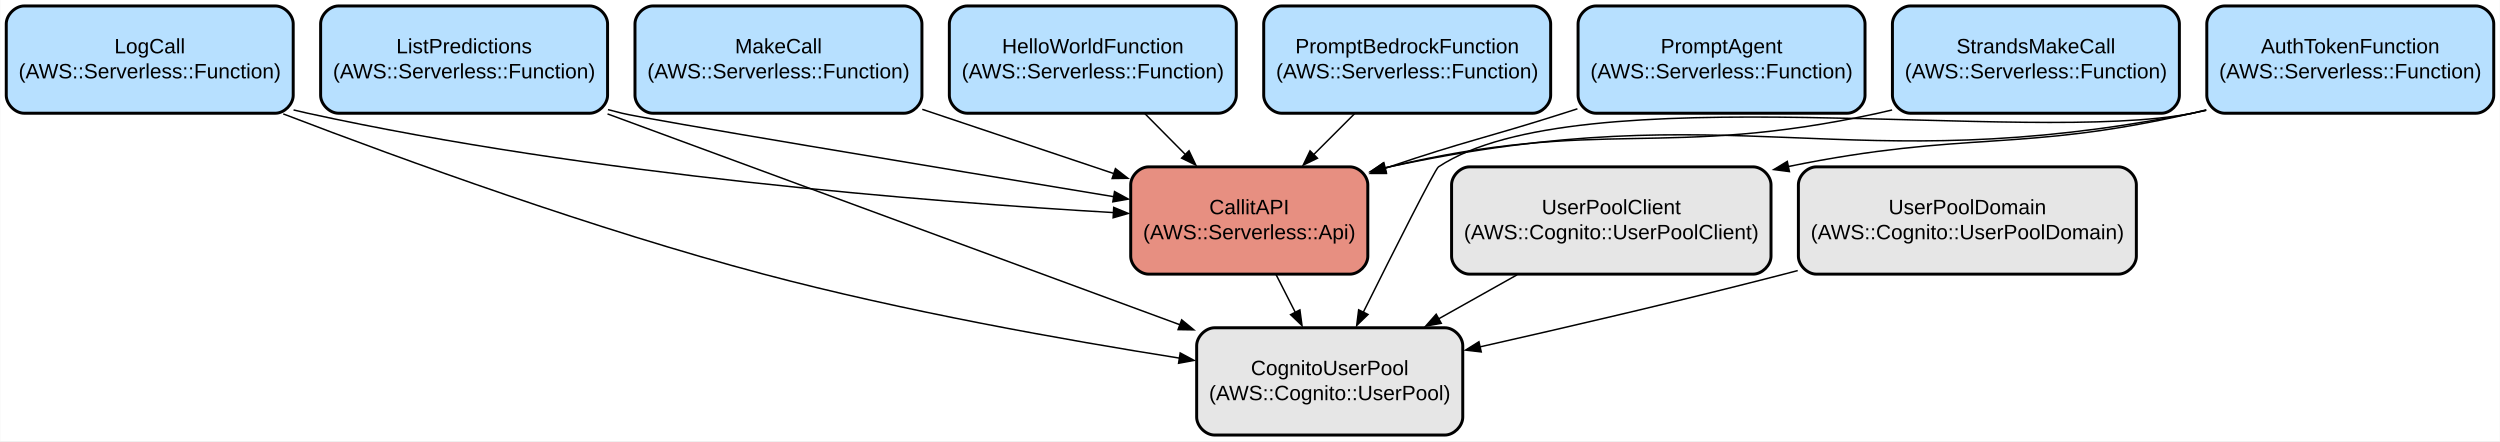
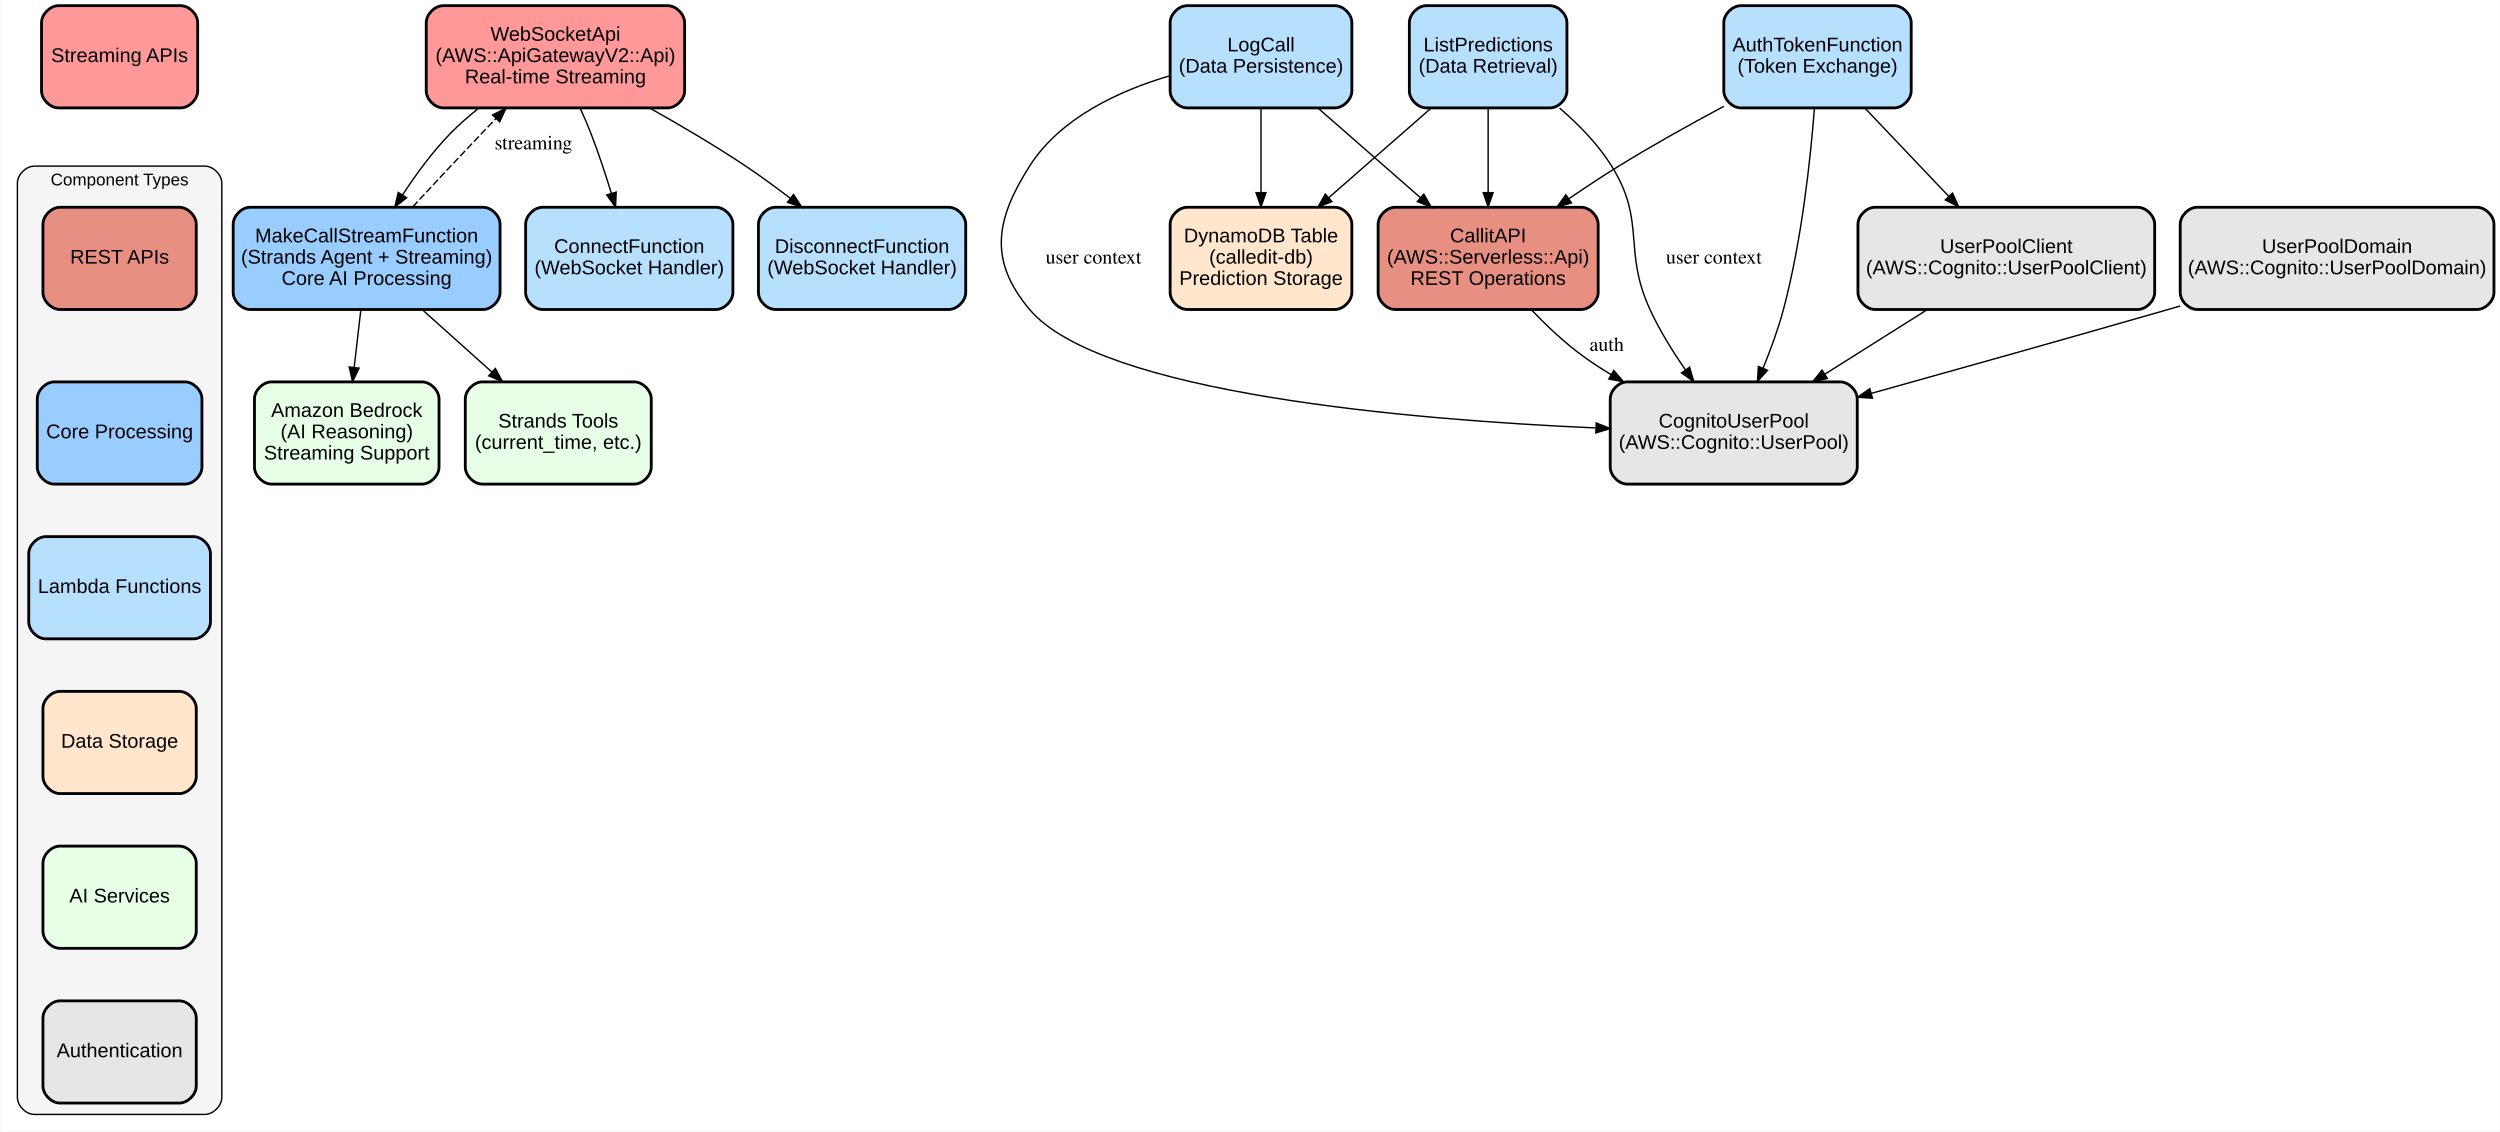
- <svg xmlns="http://www.w3.org/2000/svg" width="1678pt" height="296pt" viewBox="0.00 0.00 1677.60 296.00">
-   <g id="graph0" class="graph" transform="scale(1 1) rotate(0) translate(4 292)">
-     <polygon fill="white" stroke="none" points="-4,4 -4,-292 1673.6,-292 1673.6,4 -4,4" />
+ <svg xmlns="http://www.w3.org/2000/svg" width="1761pt" height="797pt" viewBox="0.00 0.00 1760.50 797.00">
+   <g id="graph0" class="graph" transform="scale(1 1) rotate(0) translate(4 793)">
+     <polygon fill="white" stroke="transparent" points="-4,4 -4,-793 1756.5,-793 1756.5,4 -4,4" />
+     <g id="clust1" class="cluster">
+       <path fill="#f5f5f5" stroke="black" d="M20,-8C20,-8 140,-8 140,-8 146,-8 152,-14 152,-20 152,-20 152,-664 152,-664 152,-670 146,-676 140,-676 140,-676 20,-676 20,-676 14,-676 8,-670 8,-664 8,-664 8,-20 8,-20 8,-14 14,-8 20,-8" />
+       <text text-anchor="middle" x="80" y="-662.4" font-family="Arial" font-size="12.00">Component Types</text>
+     </g>
    <g id="node1" class="node">
-       <path fill="#e78f81" stroke="black" stroke-width="2" d="M901.87,-180C901.87,-180 766.73,-180 766.73,-180 760.73,-180 754.73,-174 754.73,-168 754.73,-168 754.73,-120 754.73,-120 754.73,-114 760.73,-108 766.73,-108 766.73,-108 901.87,-108 901.87,-108 907.87,-108 913.87,-114 913.87,-120 913.87,-120 913.87,-168 913.87,-168 913.87,-174 907.87,-180 901.87,-180" />
-       <text text-anchor="middle" x="834.3" y="-148.2" font-family="Arial" font-size="14.00">CallitAPI</text>
-       <text text-anchor="middle" x="834.3" y="-131.4" font-family="Arial" font-size="14.00">(AWS::Serverless::Api)</text>
+       <path fill="#ff9999" stroke="black" stroke-width="2" d="M123,-789C123,-789 37,-789 37,-789 31,-789 25,-783 25,-777 25,-777 25,-729 25,-729 25,-723 31,-717 37,-717 37,-717 123,-717 123,-717 129,-717 135,-723 135,-729 135,-729 135,-777 135,-777 135,-783 129,-789 123,-789" />
+       <text text-anchor="middle" x="80" y="-749.3" font-family="Arial" font-size="14.00">Streaming APIs</text>
+     </g>
+     <g id="node2" class="node">
+       <path fill="#e78f81" stroke="black" stroke-width="2" d="M122,-647C122,-647 38,-647 38,-647 32,-647 26,-641 26,-635 26,-635 26,-587 26,-587 26,-581 32,-575 38,-575 38,-575 122,-575 122,-575 128,-575 134,-581 134,-587 134,-587 134,-635 134,-635 134,-641 128,-647 122,-647" />
+       <text text-anchor="middle" x="80" y="-607.3" font-family="Arial" font-size="14.00">REST APIs</text>
+     </g>
+     <g id="node3" class="node">
+       <path fill="#99ccff" stroke="black" stroke-width="2" d="M126,-524C126,-524 34,-524 34,-524 28,-524 22,-518 22,-512 22,-512 22,-464 22,-464 22,-458 28,-452 34,-452 34,-452 126,-452 126,-452 132,-452 138,-458 138,-464 138,-464 138,-512 138,-512 138,-518 132,-524 126,-524" />
+       <text text-anchor="middle" x="80" y="-484.3" font-family="Arial" font-size="14.00">Core Processing</text>
+     </g>
+     <g id="node4" class="node">
+       <path fill="#b7e0ff" stroke="black" stroke-width="2" d="M132,-415C132,-415 28,-415 28,-415 22,-415 16,-409 16,-403 16,-403 16,-355 16,-355 16,-349 22,-343 28,-343 28,-343 132,-343 132,-343 138,-343 144,-349 144,-355 144,-355 144,-403 144,-403 144,-409 138,-415 132,-415" />
+       <text text-anchor="middle" x="80" y="-375.3" font-family="Arial" font-size="14.00">Lambda Functions</text>
+     </g>
+     <g id="node5" class="node">
+       <path fill="#ffe6cc" stroke="black" stroke-width="2" d="M122,-306C122,-306 38,-306 38,-306 32,-306 26,-300 26,-294 26,-294 26,-246 26,-246 26,-240 32,-234 38,-234 38,-234 122,-234 122,-234 128,-234 134,-240 134,-246 134,-246 134,-294 134,-294 134,-300 128,-306 122,-306" />
+       <text text-anchor="middle" x="80" y="-266.3" font-family="Arial" font-size="14.00">Data Storage</text>
+     </g>
+     <g id="node6" class="node">
+       <path fill="#e6ffe6" stroke="black" stroke-width="2" d="M122,-197C122,-197 38,-197 38,-197 32,-197 26,-191 26,-185 26,-185 26,-137 26,-137 26,-131 32,-125 38,-125 38,-125 122,-125 122,-125 128,-125 134,-131 134,-137 134,-137 134,-185 134,-185 134,-191 128,-197 122,-197" />
+       <text text-anchor="middle" x="80" y="-157.3" font-family="Arial" font-size="14.00">AI Services</text>
+     </g>
+     <g id="node7" class="node">
+       <path fill="#e6e6e6" stroke="black" stroke-width="2" d="M122,-88C122,-88 38,-88 38,-88 32,-88 26,-82 26,-76 26,-76 26,-28 26,-28 26,-22 32,-16 38,-16 38,-16 122,-16 122,-16 128,-16 134,-22 134,-28 134,-28 134,-76 134,-76 134,-82 128,-88 122,-88" />
+       <text text-anchor="middle" x="80" y="-48.3" font-family="Arial" font-size="14.00">Authentication</text>
+     </g>
+     <g id="node8" class="node">
+       <path fill="#ff9999" stroke="black" stroke-width="2" d="M466,-789C466,-789 308,-789 308,-789 302,-789 296,-783 296,-777 296,-777 296,-729 296,-729 296,-723 302,-717 308,-717 308,-717 466,-717 466,-717 472,-717 478,-723 478,-729 478,-729 478,-777 478,-777 478,-783 472,-789 466,-789" />
+       <text text-anchor="middle" x="387" y="-764.3" font-family="Arial" font-size="14.00">WebSocketApi</text>
+       <text text-anchor="middle" x="387" y="-749.3" font-family="Arial" font-size="14.00">(AWS::ApiGatewayV2::Api)</text>
+       <text text-anchor="middle" x="387" y="-734.3" font-family="Arial" font-size="14.00">Real-time Streaming</text>
    </g>
    <g id="node10" class="node">
-       <path fill="#e6e6e6" stroke="black" stroke-width="2" d="M965.6,-72C965.6,-72 811,-72 811,-72 805,-72 799,-66 799,-60 799,-60 799,-12 799,-12 799,-6 805,0 811,0 811,0 965.6,0 965.6,0 971.6,0 977.6,-6 977.6,-12 977.6,-12 977.6,-60 977.6,-60 977.6,-66 971.6,-72 965.6,-72" />
-       <text text-anchor="middle" x="888.3" y="-40.2" font-family="Arial" font-size="14.00">CognitoUserPool</text>
-       <text text-anchor="middle" x="888.3" y="-23.4" font-family="Arial" font-size="14.00">(AWS::Cognito::UserPool)</text>
+       <path fill="#99ccff" stroke="black" stroke-width="2" d="M336,-647C336,-647 172,-647 172,-647 166,-647 160,-641 160,-635 160,-635 160,-587 160,-587 160,-581 166,-575 172,-575 172,-575 336,-575 336,-575 342,-575 348,-581 348,-587 348,-587 348,-635 348,-635 348,-641 342,-647 336,-647" />
+       <text text-anchor="middle" x="254" y="-622.3" font-family="Arial" font-size="14.00">MakeCallStreamFunction</text>
+       <text text-anchor="middle" x="254" y="-607.3" font-family="Arial" font-size="14.00">(Strands Agent + Streaming)</text>
+       <text text-anchor="middle" x="254" y="-592.3" font-family="Arial" font-size="14.00">Core AI Processing</text>
    </g>
-     <g id="edge1" class="edge">
-       <path fill="none" stroke="black" d="M852.28,-107.7C856.43,-99.57 860.89,-90.8 865.22,-82.31" />
-       <polygon fill="black" stroke="black" points="868.29,-83.99 869.71,-73.49 862.05,-80.81 868.29,-83.99" />
+     <g id="edge9" class="edge">
+       <path fill="none" stroke="black" d="M333,-716.8C325.94,-711.22 319.07,-705.22 313,-699 300.43,-686.11 288.79,-670.24 279.23,-655.59" />
+       <polygon fill="black" stroke="black" points="282.17,-653.7 273.85,-647.14 276.27,-657.46 282.17,-653.7" />
    </g>
-     <g id="node2" class="node">
-       <path fill="#b7e0ff" stroke="black" stroke-width="2" d="M813.6,-288C813.6,-288 645,-288 645,-288 639,-288 633,-282 633,-276 633,-276 633,-228 633,-228 633,-222 639,-216 645,-216 645,-216 813.6,-216 813.6,-216 819.6,-216 825.6,-222 825.6,-228 825.6,-228 825.6,-276 825.6,-276 825.6,-282 819.6,-288 813.6,-288" />
-       <text text-anchor="middle" x="729.3" y="-256.2" font-family="Arial" font-size="14.00">HelloWorldFunction</text>
-       <text text-anchor="middle" x="729.3" y="-239.4" font-family="Arial" font-size="14.00">(AWS::Serverless::Function)</text>
-     </g>
-     <g id="edge2" class="edge">
-       <path fill="none" stroke="black" d="M764.26,-215.7C773.03,-206.85 782.53,-197.26 791.63,-188.08" />
-       <polygon fill="black" stroke="black" points="793.87,-190.79 798.42,-181.22 788.9,-185.86 793.87,-190.79" />
-     </g>
-     <g id="node3" class="node">
-       <path fill="#b7e0ff" stroke="black" stroke-width="2" d="M1024.6,-288C1024.6,-288 856,-288 856,-288 850,-288 844,-282 844,-276 844,-276 844,-228 844,-228 844,-222 850,-216 856,-216 856,-216 1024.6,-216 1024.6,-216 1030.6,-216 1036.6,-222 1036.6,-228 1036.6,-228 1036.6,-276 1036.6,-276 1036.6,-282 1030.6,-288 1024.6,-288" />
-       <text text-anchor="middle" x="940.3" y="-256.2" font-family="Arial" font-size="14.00">PromptBedrockFunction</text>
-       <text text-anchor="middle" x="940.3" y="-239.4" font-family="Arial" font-size="14.00">(AWS::Serverless::Function)</text>
-     </g>
-     <g id="edge3" class="edge">
-       <path fill="none" stroke="black" d="M905,-215.7C896.15,-206.85 886.56,-197.26 877.38,-188.08" />
-       <polygon fill="black" stroke="black" points="880.06,-185.81 870.51,-181.21 875.11,-190.76 880.06,-185.81" />
-     </g>
-     <g id="node4" class="node">
-       <path fill="#b7e0ff" stroke="black" stroke-width="2" d="M1235.6,-288C1235.6,-288 1067,-288 1067,-288 1061,-288 1055,-282 1055,-276 1055,-276 1055,-228 1055,-228 1055,-222 1061,-216 1067,-216 1067,-216 1235.6,-216 1235.6,-216 1241.6,-216 1247.6,-222 1247.6,-228 1247.6,-228 1247.6,-276 1247.6,-276 1247.6,-282 1241.6,-288 1235.6,-288" />
-       <text text-anchor="middle" x="1151.3" y="-256.2" font-family="Arial" font-size="14.00">PromptAgent</text>
-       <text text-anchor="middle" x="1151.3" y="-239.4" font-family="Arial" font-size="14.00">(AWS::Serverless::Function)</text>
-     </g>
-     <g id="edge4" class="edge">
-       <path fill="none" stroke="black" d="M1054.56,-218.97C1051.44,-217.96 1048.35,-216.97 1045.3,-216 993.47,-199.47 979.81,-197.5 928.3,-180 927.15,-179.61 925.98,-179.21 924.82,-178.81" />
-       <polygon fill="black" stroke="black" points="926.21,-175.59 915.62,-175.6 923.91,-182.2 926.21,-175.59" />
-     </g>
-     <g id="node5" class="node">
-       <path fill="#b7e0ff" stroke="black" stroke-width="2" d="M1446.6,-288C1446.6,-288 1278,-288 1278,-288 1272,-288 1266,-282 1266,-276 1266,-276 1266,-228 1266,-228 1266,-222 1272,-216 1278,-216 1278,-216 1446.6,-216 1446.6,-216 1452.6,-216 1458.6,-222 1458.6,-228 1458.6,-228 1458.6,-276 1458.6,-276 1458.6,-282 1452.6,-288 1446.6,-288" />
-       <text text-anchor="middle" x="1362.3" y="-256.2" font-family="Arial" font-size="14.00">StrandsMakeCall</text>
-       <text text-anchor="middle" x="1362.3" y="-239.4" font-family="Arial" font-size="14.00">(AWS::Serverless::Function)</text>
-     </g>
-     <g id="edge5" class="edge">
-       <path fill="none" stroke="black" d="M1265.77,-218.2C1262.59,-217.42 1259.42,-216.68 1256.3,-216 1113,-184.84 1070.99,-213.84 928.3,-180 927.28,-179.76 926.26,-179.51 925.23,-179.25" />
-       <polygon fill="black" stroke="black" points="926.17,-175.88 915.6,-176.63 924.33,-182.63 926.17,-175.88" />
-     </g>
-     <g id="node6" class="node">
-       <path fill="#b7e0ff" stroke="black" stroke-width="2" d="M602.6,-288C602.6,-288 434,-288 434,-288 428,-288 422,-282 422,-276 422,-276 422,-228 422,-228 422,-222 428,-216 434,-216 434,-216 602.6,-216 602.6,-216 608.6,-216 614.6,-222 614.6,-228 614.6,-228 614.6,-276 614.6,-276 614.6,-282 608.6,-288 602.6,-288" />
-       <text text-anchor="middle" x="518.3" y="-256.2" font-family="Arial" font-size="14.00">MakeCall</text>
-       <text text-anchor="middle" x="518.3" y="-239.4" font-family="Arial" font-size="14.00">(AWS::Serverless::Function)</text>
-     </g>
-     <g id="edge6" class="edge">
-       <path fill="none" stroke="black" d="M614.83,-218.62C655.73,-204.9 703.14,-189 743.41,-175.49" />
-       <polygon fill="black" stroke="black" points="744.49,-178.82 752.86,-172.32 742.26,-172.18 744.49,-178.82" />
-     </g>
-     <g id="node7" class="node">
-       <path fill="#b7e0ff" stroke="black" stroke-width="2" d="M180.6,-288C180.6,-288 12,-288 12,-288 6,-288 0,-282 0,-276 0,-276 0,-228 0,-228 0,-222 6,-216 12,-216 12,-216 180.6,-216 180.6,-216 186.6,-216 192.6,-222 192.6,-228 192.6,-228 192.6,-276 192.6,-276 192.6,-282 186.6,-288 180.6,-288" />
-       <text text-anchor="middle" x="96.3" y="-256.2" font-family="Arial" font-size="14.00">LogCall</text>
-       <text text-anchor="middle" x="96.3" y="-239.4" font-family="Arial" font-size="14.00">(AWS::Serverless::Function)</text>
+     <g id="node11" class="node">
+       <path fill="#b7e0ff" stroke="black" stroke-width="2" d="M500,-647C500,-647 378,-647 378,-647 372,-647 366,-641 366,-635 366,-635 366,-587 366,-587 366,-581 372,-575 378,-575 378,-575 500,-575 500,-575 506,-575 512,-581 512,-587 512,-587 512,-635 512,-635 512,-641 506,-647 500,-647" />
+       <text text-anchor="middle" x="439" y="-614.8" font-family="Arial" font-size="14.00">ConnectFunction</text>
+       <text text-anchor="middle" x="439" y="-599.8" font-family="Arial" font-size="14.00">(WebSocket Handler)</text>
    </g>
    <g id="edge7" class="edge">
-       <path fill="none" stroke="black" d="M192.83,-218.21C196.01,-217.42 199.18,-216.68 202.3,-216 392.14,-174.46 619.68,-156.48 743.34,-149.3" />
-       <polygon fill="black" stroke="black" points="743.32,-152.81 753.11,-148.74 742.93,-145.82 743.32,-152.81" />
+       <path fill="none" stroke="black" d="M404.37,-716.95C407.07,-711.02 409.71,-704.88 412,-699 417.26,-685.48 422.21,-670.48 426.41,-656.79" />
+       <polygon fill="black" stroke="black" points="429.8,-657.68 429.32,-647.1 423.09,-655.67 429.8,-657.68" />
+     </g>
+     <g id="node12" class="node">
+       <path fill="#b7e0ff" stroke="black" stroke-width="2" d="M664,-647C664,-647 542,-647 542,-647 536,-647 530,-641 530,-635 530,-635 530,-587 530,-587 530,-581 536,-575 542,-575 542,-575 664,-575 664,-575 670,-575 676,-581 676,-587 676,-587 676,-635 676,-635 676,-641 670,-647 664,-647" />
+       <text text-anchor="middle" x="603" y="-614.8" font-family="Arial" font-size="14.00">DisconnectFunction</text>
+       <text text-anchor="middle" x="603" y="-599.8" font-family="Arial" font-size="14.00">(WebSocket Handler)</text>
    </g>
    <g id="edge8" class="edge">
-       <path fill="none" stroke="black" d="M185.92,-215.54C268.58,-183.88 395.24,-138 508.3,-108 601.81,-83.18 710.51,-63.8 787.63,-51.6" />
-       <polygon fill="black" stroke="black" points="787.95,-55.1 797.28,-50.09 786.86,-48.18 787.95,-55.1" />
+       <path fill="none" stroke="black" d="M453.25,-716.96C475.22,-704.67 499.54,-690.34 521,-676 531.42,-669.03 542.23,-661.13 552.43,-653.32" />
+       <polygon fill="black" stroke="black" points="554.71,-655.99 560.48,-647.1 550.43,-650.45 554.71,-655.99" />
    </g>
-     <g id="node8" class="node">
-       <path fill="#b7e0ff" stroke="black" stroke-width="2" d="M391.6,-288C391.6,-288 223,-288 223,-288 217,-288 211,-282 211,-276 211,-276 211,-228 211,-228 211,-222 217,-216 223,-216 223,-216 391.6,-216 391.6,-216 397.6,-216 403.6,-222 403.6,-228 403.6,-228 403.6,-276 403.6,-276 403.6,-282 397.6,-288 391.6,-288" />
-       <text text-anchor="middle" x="307.3" y="-256.2" font-family="Arial" font-size="14.00">ListPredictions</text>
-       <text text-anchor="middle" x="307.3" y="-239.4" font-family="Arial" font-size="14.00">(AWS::Serverless::Function)</text>
+     <g id="node9" class="node">
+       <path fill="#e78f81" stroke="black" stroke-width="2" d="M1109.5,-647C1109.5,-647 978.5,-647 978.5,-647 972.5,-647 966.5,-641 966.5,-635 966.5,-635 966.5,-587 966.5,-587 966.5,-581 972.5,-575 978.5,-575 978.5,-575 1109.5,-575 1109.5,-575 1115.5,-575 1121.5,-581 1121.5,-587 1121.5,-587 1121.5,-635 1121.5,-635 1121.5,-641 1115.5,-647 1109.5,-647" />
+       <text text-anchor="middle" x="1044" y="-622.3" font-family="Arial" font-size="14.00">CallitAPI</text>
+       <text text-anchor="middle" x="1044" y="-607.3" font-family="Arial" font-size="14.00">(AWS::Serverless::Api)</text>
+       <text text-anchor="middle" x="1044" y="-592.3" font-family="Arial" font-size="14.00">REST Operations</text>
    </g>
-     <g id="edge9" class="edge">
-       <path fill="none" stroke="black" d="M403.89,-218.44C407.05,-217.59 410.2,-216.77 413.3,-216 429.22,-212.05 624.47,-179.61 743.39,-159.97" />
-       <polygon fill="black" stroke="black" points="743.87,-163.44 753.16,-158.36 742.73,-156.53 743.87,-163.44" />
+     <g id="node16" class="node">
+       <path fill="#e6e6e6" stroke="black" stroke-width="2" d="M1292,-524C1292,-524 1142,-524 1142,-524 1136,-524 1130,-518 1130,-512 1130,-512 1130,-464 1130,-464 1130,-458 1136,-452 1142,-452 1142,-452 1292,-452 1292,-452 1298,-452 1304,-458 1304,-464 1304,-464 1304,-512 1304,-512 1304,-518 1298,-524 1292,-524" />
+       <text text-anchor="middle" x="1217" y="-491.8" font-family="Arial" font-size="14.00">CognitoUserPool</text>
+       <text text-anchor="middle" x="1217" y="-476.8" font-family="Arial" font-size="14.00">(AWS::Cognito::UserPool)</text>
+     </g>
+     <g id="edge13" class="edge">
+       <path fill="none" stroke="black" d="M1074.38,-574.82C1085.22,-563.5 1097.99,-551.45 1111,-542 1117.2,-537.49 1123.85,-533.18 1130.67,-529.09" />
+       <polygon fill="black" stroke="black" points="1132.49,-532.08 1139.39,-524.04 1128.98,-526.02 1132.49,-532.08" />
+       <text text-anchor="middle" x="1127.5" y="-545.8" font-family="Times,serif" font-size="14.00">auth</text>
+     </g>
+     <g id="edge12" class="edge">
+       <path fill="none" stroke="black" stroke-dasharray="5,2" d="M286.5,-647.33C301.22,-663.22 318.89,-682.14 335,-699 338.28,-702.43 341.69,-705.97 345.13,-709.52" />
+       <polygon fill="black" stroke="black" points="342.7,-712.05 352.19,-716.77 347.72,-707.17 342.7,-712.05" />
+       <text text-anchor="middle" x="371.5" y="-687.8" font-family="Times,serif" font-size="14.00">streaming</text>
+     </g>
+     <g id="node20" class="node">
+       <path fill="#e6ffe6" stroke="black" stroke-width="2" d="M293,-524C293,-524 187,-524 187,-524 181,-524 175,-518 175,-512 175,-512 175,-464 175,-464 175,-458 181,-452 187,-452 187,-452 293,-452 293,-452 299,-452 305,-458 305,-464 305,-464 305,-512 305,-512 305,-518 299,-524 293,-524" />
+       <text text-anchor="middle" x="240" y="-499.3" font-family="Arial" font-size="14.00">Amazon Bedrock</text>
+       <text text-anchor="middle" x="240" y="-484.3" font-family="Arial" font-size="14.00">(AI Reasoning)</text>
+       <text text-anchor="middle" x="240" y="-469.3" font-family="Arial" font-size="14.00">Streaming Support</text>
    </g>
    <g id="edge10" class="edge">
-       <path fill="none" stroke="black" d="M403.57,-215.54C509.84,-176.4 680.1,-113.68 787.97,-73.95" />
-       <polygon fill="black" stroke="black" points="788.94,-77.33 797.12,-70.59 786.52,-70.76 788.94,-77.33" />
+       <path fill="none" stroke="black" d="M249.91,-574.68C248.45,-562 246.77,-547.54 245.22,-534.14" />
+       <polygon fill="black" stroke="black" points="248.69,-533.69 244.07,-524.16 241.74,-534.49 248.69,-533.69" />
    </g>
-     <g id="node9" class="node">
-       <path fill="#b7e0ff" stroke="black" stroke-width="2" d="M1657.6,-288C1657.6,-288 1489,-288 1489,-288 1483,-288 1477,-282 1477,-276 1477,-276 1477,-228 1477,-228 1477,-222 1483,-216 1489,-216 1489,-216 1657.6,-216 1657.6,-216 1663.6,-216 1669.6,-222 1669.6,-228 1669.6,-228 1669.6,-276 1669.6,-276 1669.6,-282 1663.6,-288 1657.6,-288" />
-       <text text-anchor="middle" x="1573.3" y="-256.2" font-family="Arial" font-size="14.00">AuthTokenFunction</text>
-       <text text-anchor="middle" x="1573.3" y="-239.4" font-family="Arial" font-size="14.00">(AWS::Serverless::Function)</text>
+     <g id="node21" class="node">
+       <path fill="#e6ffe6" stroke="black" stroke-width="2" d="M442.5,-524C442.5,-524 335.5,-524 335.5,-524 329.5,-524 323.5,-518 323.5,-512 323.5,-512 323.5,-464 323.5,-464 323.5,-458 329.5,-452 335.5,-452 335.5,-452 442.5,-452 442.5,-452 448.5,-452 454.5,-458 454.5,-464 454.5,-464 454.5,-512 454.5,-512 454.5,-518 448.5,-524 442.5,-524" />
+       <text text-anchor="middle" x="389" y="-491.8" font-family="Arial" font-size="14.00">Strands Tools</text>
+       <text text-anchor="middle" x="389" y="-476.8" font-family="Arial" font-size="14.00">(current_time, etc.)</text>
    </g>
    <g id="edge11" class="edge">
-       <path fill="none" stroke="black" d="M1476.51,-217.96C1473.42,-217.25 1470.34,-216.59 1467.3,-216 1231.66,-170 1163.04,-230.42 928.3,-180 927.29,-179.78 926.29,-179.56 925.27,-179.33" />
-       <polygon fill="black" stroke="black" points="926.37,-175.99 915.81,-176.92 924.64,-182.78 926.37,-175.99" />
+       <path fill="none" stroke="black" d="M293.41,-574.68C308.66,-561.01 326.24,-545.25 342.13,-531.01" />
+       <polygon fill="black" stroke="black" points="344.66,-533.44 349.77,-524.16 339.99,-528.23 344.66,-533.44" />
    </g>
-     <g id="edge12" class="edge">
-       <path fill="none" stroke="black" d="M1476.51,-217.98C1473.42,-217.26 1470.34,-216.6 1467.3,-216 1356.71,-194.16 1055.29,-242.24 961.3,-180 958.99,-178.47 931.38,-123.66 910.8,-82.36" />
-       <polygon fill="black" stroke="black" points="914,-80.93 906.41,-73.54 907.73,-84.05 914,-80.93" />
-     </g>
-     <g id="node11" class="node">
-       <path fill="#e6e6e6" stroke="black" stroke-width="2" d="M1172.5,-180C1172.5,-180 982.1,-180 982.1,-180 976.1,-180 970.1,-174 970.1,-168 970.1,-168 970.1,-120 970.1,-120 970.1,-114 976.1,-108 982.1,-108 982.1,-108 1172.5,-108 1172.5,-108 1178.5,-108 1184.5,-114 1184.5,-120 1184.5,-120 1184.5,-168 1184.5,-168 1184.5,-174 1178.5,-180 1172.5,-180" />
-       <text text-anchor="middle" x="1077.3" y="-148.2" font-family="Arial" font-size="14.00">UserPoolClient</text>
-       <text text-anchor="middle" x="1077.3" y="-131.4" font-family="Arial" font-size="14.00">(AWS::Cognito::UserPoolClient)</text>
-     </g>
-     <g id="edge13" class="edge">
-       <path fill="none" stroke="black" d="M1476.75,-218.29C1473.57,-217.48 1470.42,-216.71 1467.3,-216 1351.5,-189.49 1316.04,-204.67 1195.98,-180.21" />
-       <polygon fill="black" stroke="black" points="1196.86,-176.82 1186.36,-178.19 1195.43,-183.67 1196.86,-176.82" />
+     <g id="node13" class="node">
+       <path fill="#b7e0ff" stroke="black" stroke-width="2" d="M936,-789C936,-789 832,-789 832,-789 826,-789 820,-783 820,-777 820,-777 820,-729 820,-729 820,-723 826,-717 832,-717 832,-717 936,-717 936,-717 942,-717 948,-723 948,-729 948,-729 948,-777 948,-777 948,-783 942,-789 936,-789" />
+       <text text-anchor="middle" x="884" y="-756.8" font-family="Arial" font-size="14.00">LogCall</text>
+       <text text-anchor="middle" x="884" y="-741.8" font-family="Arial" font-size="14.00">(Data Persistence)</text>
    </g>
    <g id="edge14" class="edge">
-       <path fill="none" stroke="black" d="M1014.1,-107.56C997.08,-98.01 978.53,-87.61 961.03,-77.79" />
-       <polygon fill="black" stroke="black" points="963.19,-74.99 952.76,-73.15 959.77,-81.1 963.19,-74.99" />
+       <path fill="none" stroke="black" d="M924.37,-716.67C946.25,-697.53 973.41,-673.76 996.32,-653.72" />
+       <polygon fill="black" stroke="black" points="998.69,-656.29 1003.92,-647.07 994.09,-651.02 998.69,-656.29" />
    </g>
-     <g id="node12" class="node">
-       <path fill="#e6e6e6" stroke="black" stroke-width="2" d="M1417.72,-180C1417.72,-180 1214.88,-180 1214.88,-180 1208.88,-180 1202.88,-174 1202.88,-168 1202.88,-168 1202.88,-120 1202.88,-120 1202.88,-114 1208.88,-108 1214.88,-108 1214.88,-108 1417.72,-108 1417.72,-108 1423.72,-108 1429.72,-114 1429.72,-120 1429.72,-120 1429.72,-168 1429.72,-168 1429.72,-174 1423.72,-180 1417.72,-180" />
-       <text text-anchor="middle" x="1316.3" y="-148.2" font-family="Arial" font-size="14.00">UserPoolDomain</text>
-       <text text-anchor="middle" x="1316.3" y="-131.4" font-family="Arial" font-size="14.00">(AWS::Cognito::UserPoolDomain)</text>
+     <g id="edge19" class="edge">
+       <path fill="none" stroke="black" d="M819.85,-739.65C784.18,-729.15 742.73,-710.1 721,-676 696.88,-638.14 692.1,-609.35 721,-575 770.93,-515.67 989.94,-497.27 1119.65,-491.56" />
+       <polygon fill="black" stroke="black" points="1120.15,-495.05 1129.99,-491.13 1119.85,-488.05 1120.15,-495.05" />
+       <text text-anchor="middle" x="766" y="-607.3" font-family="Times,serif" font-size="14.00">user context</text>
+     </g>
+     <g id="node19" class="node">
+       <path fill="#ffe6cc" stroke="black" stroke-width="2" d="M936,-647C936,-647 832,-647 832,-647 826,-647 820,-641 820,-635 820,-635 820,-587 820,-587 820,-581 826,-575 832,-575 832,-575 936,-575 936,-575 942,-575 948,-581 948,-587 948,-587 948,-635 948,-635 948,-641 942,-647 936,-647" />
+       <text text-anchor="middle" x="884" y="-622.3" font-family="Arial" font-size="14.00">DynamoDB Table</text>
+       <text text-anchor="middle" x="884" y="-607.3" font-family="Arial" font-size="14.00">(calledit-db)</text>
+       <text text-anchor="middle" x="884" y="-592.3" font-family="Arial" font-size="14.00">Prediction Storage</text>
+     </g>
+     <g id="edge17" class="edge">
+       <path fill="none" stroke="black" d="M884,-716.67C884,-698.68 884,-676.61 884,-657.37" />
+       <polygon fill="black" stroke="black" points="887.5,-657.32 884,-647.32 880.5,-657.32 887.5,-657.32" />
+     </g>
+     <g id="node14" class="node">
+       <path fill="#b7e0ff" stroke="black" stroke-width="2" d="M1087.5,-789C1087.5,-789 1000.5,-789 1000.5,-789 994.5,-789 988.5,-783 988.5,-777 988.5,-777 988.5,-729 988.5,-729 988.5,-723 994.5,-717 1000.5,-717 1000.5,-717 1087.5,-717 1087.5,-717 1093.5,-717 1099.5,-723 1099.5,-729 1099.5,-729 1099.5,-777 1099.5,-777 1099.5,-783 1093.5,-789 1087.5,-789" />
+       <text text-anchor="middle" x="1044" y="-756.8" font-family="Arial" font-size="14.00">ListPredictions</text>
+       <text text-anchor="middle" x="1044" y="-741.8" font-family="Arial" font-size="14.00">(Data Retrieval)</text>
    </g>
    <g id="edge15" class="edge">
-       <path fill="none" stroke="black" d="M1202.43,-110.39C1199.36,-109.58 1196.31,-108.78 1193.3,-108 1125.41,-90.45 1048.52,-72.56 988.92,-59.13" />
-       <polygon fill="black" stroke="black" points="990,-55.79 979.47,-57.01 988.46,-62.62 990,-55.79" />
+       <path fill="none" stroke="black" d="M1044,-716.67C1044,-698.68 1044,-676.61 1044,-657.37" />
+       <polygon fill="black" stroke="black" points="1047.5,-657.32 1044,-647.32 1040.5,-657.32 1047.5,-657.32" />
+     </g>
+     <g id="edge20" class="edge">
+       <path fill="none" stroke="black" d="M1094.27,-716.9C1107.87,-705.26 1121.46,-691.32 1131,-676 1155.56,-636.56 1138.58,-617.21 1158,-575 1164.71,-560.43 1173.84,-545.64 1182.91,-532.54" />
+       <polygon fill="black" stroke="black" points="1185.9,-534.36 1188.84,-524.18 1180.2,-530.31 1185.9,-534.36" />
+       <text text-anchor="middle" x="1203" y="-607.3" font-family="Times,serif" font-size="14.00">user context</text>
+     </g>
+     <g id="edge18" class="edge">
+       <path fill="none" stroke="black" d="M1003.63,-716.67C981.75,-697.53 954.59,-673.76 931.68,-653.72" />
+       <polygon fill="black" stroke="black" points="933.91,-651.02 924.08,-647.07 929.31,-656.29 933.91,-651.02" />
+     </g>
+     <g id="node15" class="node">
+       <path fill="#b7e0ff" stroke="black" stroke-width="2" d="M1330,-789C1330,-789 1222,-789 1222,-789 1216,-789 1210,-783 1210,-777 1210,-777 1210,-729 1210,-729 1210,-723 1216,-717 1222,-717 1222,-717 1330,-717 1330,-717 1336,-717 1342,-723 1342,-729 1342,-729 1342,-777 1342,-777 1342,-783 1336,-789 1330,-789" />
+       <text text-anchor="middle" x="1276" y="-756.8" font-family="Arial" font-size="14.00">AuthTokenFunction</text>
+       <text text-anchor="middle" x="1276" y="-741.8" font-family="Arial" font-size="14.00">(Token Exchange)</text>
+     </g>
+     <g id="edge16" class="edge">
+       <path fill="none" stroke="black" d="M1209.97,-718.09C1186.32,-705.44 1159.66,-690.59 1136,-676 1124.41,-668.85 1112.27,-660.83 1100.76,-652.94" />
+       <polygon fill="black" stroke="black" points="1102.72,-650.04 1092.51,-647.23 1098.74,-655.8 1102.72,-650.04" />
+     </g>
+     <g id="edge21" class="edge">
+       <path fill="none" stroke="black" d="M1273.85,-716.9C1271.04,-680.81 1264.87,-623.24 1252,-575 1248.32,-561.21 1243,-546.68 1237.62,-533.56" />
+       <polygon fill="black" stroke="black" points="1240.82,-532.15 1233.71,-524.29 1234.37,-534.87 1240.82,-532.15" />
+     </g>
+     <g id="node17" class="node">
+       <path fill="#e6e6e6" stroke="black" stroke-width="2" d="M1501.5,-647C1501.5,-647 1316.5,-647 1316.5,-647 1310.5,-647 1304.5,-641 1304.5,-635 1304.5,-635 1304.5,-587 1304.5,-587 1304.5,-581 1310.5,-575 1316.5,-575 1316.5,-575 1501.5,-575 1501.5,-575 1507.5,-575 1513.5,-581 1513.5,-587 1513.5,-587 1513.5,-635 1513.5,-635 1513.5,-641 1507.5,-647 1501.5,-647" />
+       <text text-anchor="middle" x="1409" y="-614.8" font-family="Arial" font-size="14.00">UserPoolClient</text>
+       <text text-anchor="middle" x="1409" y="-599.8" font-family="Arial" font-size="14.00">(AWS::Cognito::UserPoolClient)</text>
+     </g>
+     <g id="edge22" class="edge">
+       <path fill="none" stroke="black" d="M1309.56,-716.67C1327.44,-697.85 1349.57,-674.56 1368.41,-654.73" />
+       <polygon fill="black" stroke="black" points="1371.1,-656.98 1375.45,-647.32 1366.02,-652.16 1371.1,-656.98" />
+     </g>
+     <g id="edge23" class="edge">
+       <path fill="none" stroke="black" d="M1353.21,-574.84C1330.63,-560.61 1304.42,-544.09 1281.06,-529.37" />
+       <polygon fill="black" stroke="black" points="1282.93,-526.41 1272.6,-524.04 1279.19,-532.33 1282.93,-526.41" />
+     </g>
+     <g id="node18" class="node">
+       <path fill="#e6e6e6" stroke="black" stroke-width="2" d="M1740.5,-647C1740.5,-647 1543.5,-647 1543.5,-647 1537.5,-647 1531.5,-641 1531.5,-635 1531.5,-635 1531.5,-587 1531.5,-587 1531.5,-581 1537.5,-575 1543.5,-575 1543.5,-575 1740.5,-575 1740.5,-575 1746.5,-575 1752.5,-581 1752.5,-587 1752.5,-587 1752.5,-635 1752.5,-635 1752.5,-641 1746.5,-647 1740.5,-647" />
+       <text text-anchor="middle" x="1642" y="-614.8" font-family="Arial" font-size="14.00">UserPoolDomain</text>
+       <text text-anchor="middle" x="1642" y="-599.8" font-family="Arial" font-size="14.00">(AWS::Cognito::UserPoolDomain)</text>
+     </g>
+     <g id="edge24" class="edge">
+       <path fill="none" stroke="black" d="M1531.48,-577.44C1528.62,-576.62 1525.79,-575.8 1523,-575 1453.17,-554.92 1374.22,-532.74 1314.01,-515.94" />
+       <polygon fill="black" stroke="black" points="1314.71,-512.5 1304.13,-513.19 1312.82,-519.24 1314.71,-512.5" />
    </g>
  </g>
</svg>
